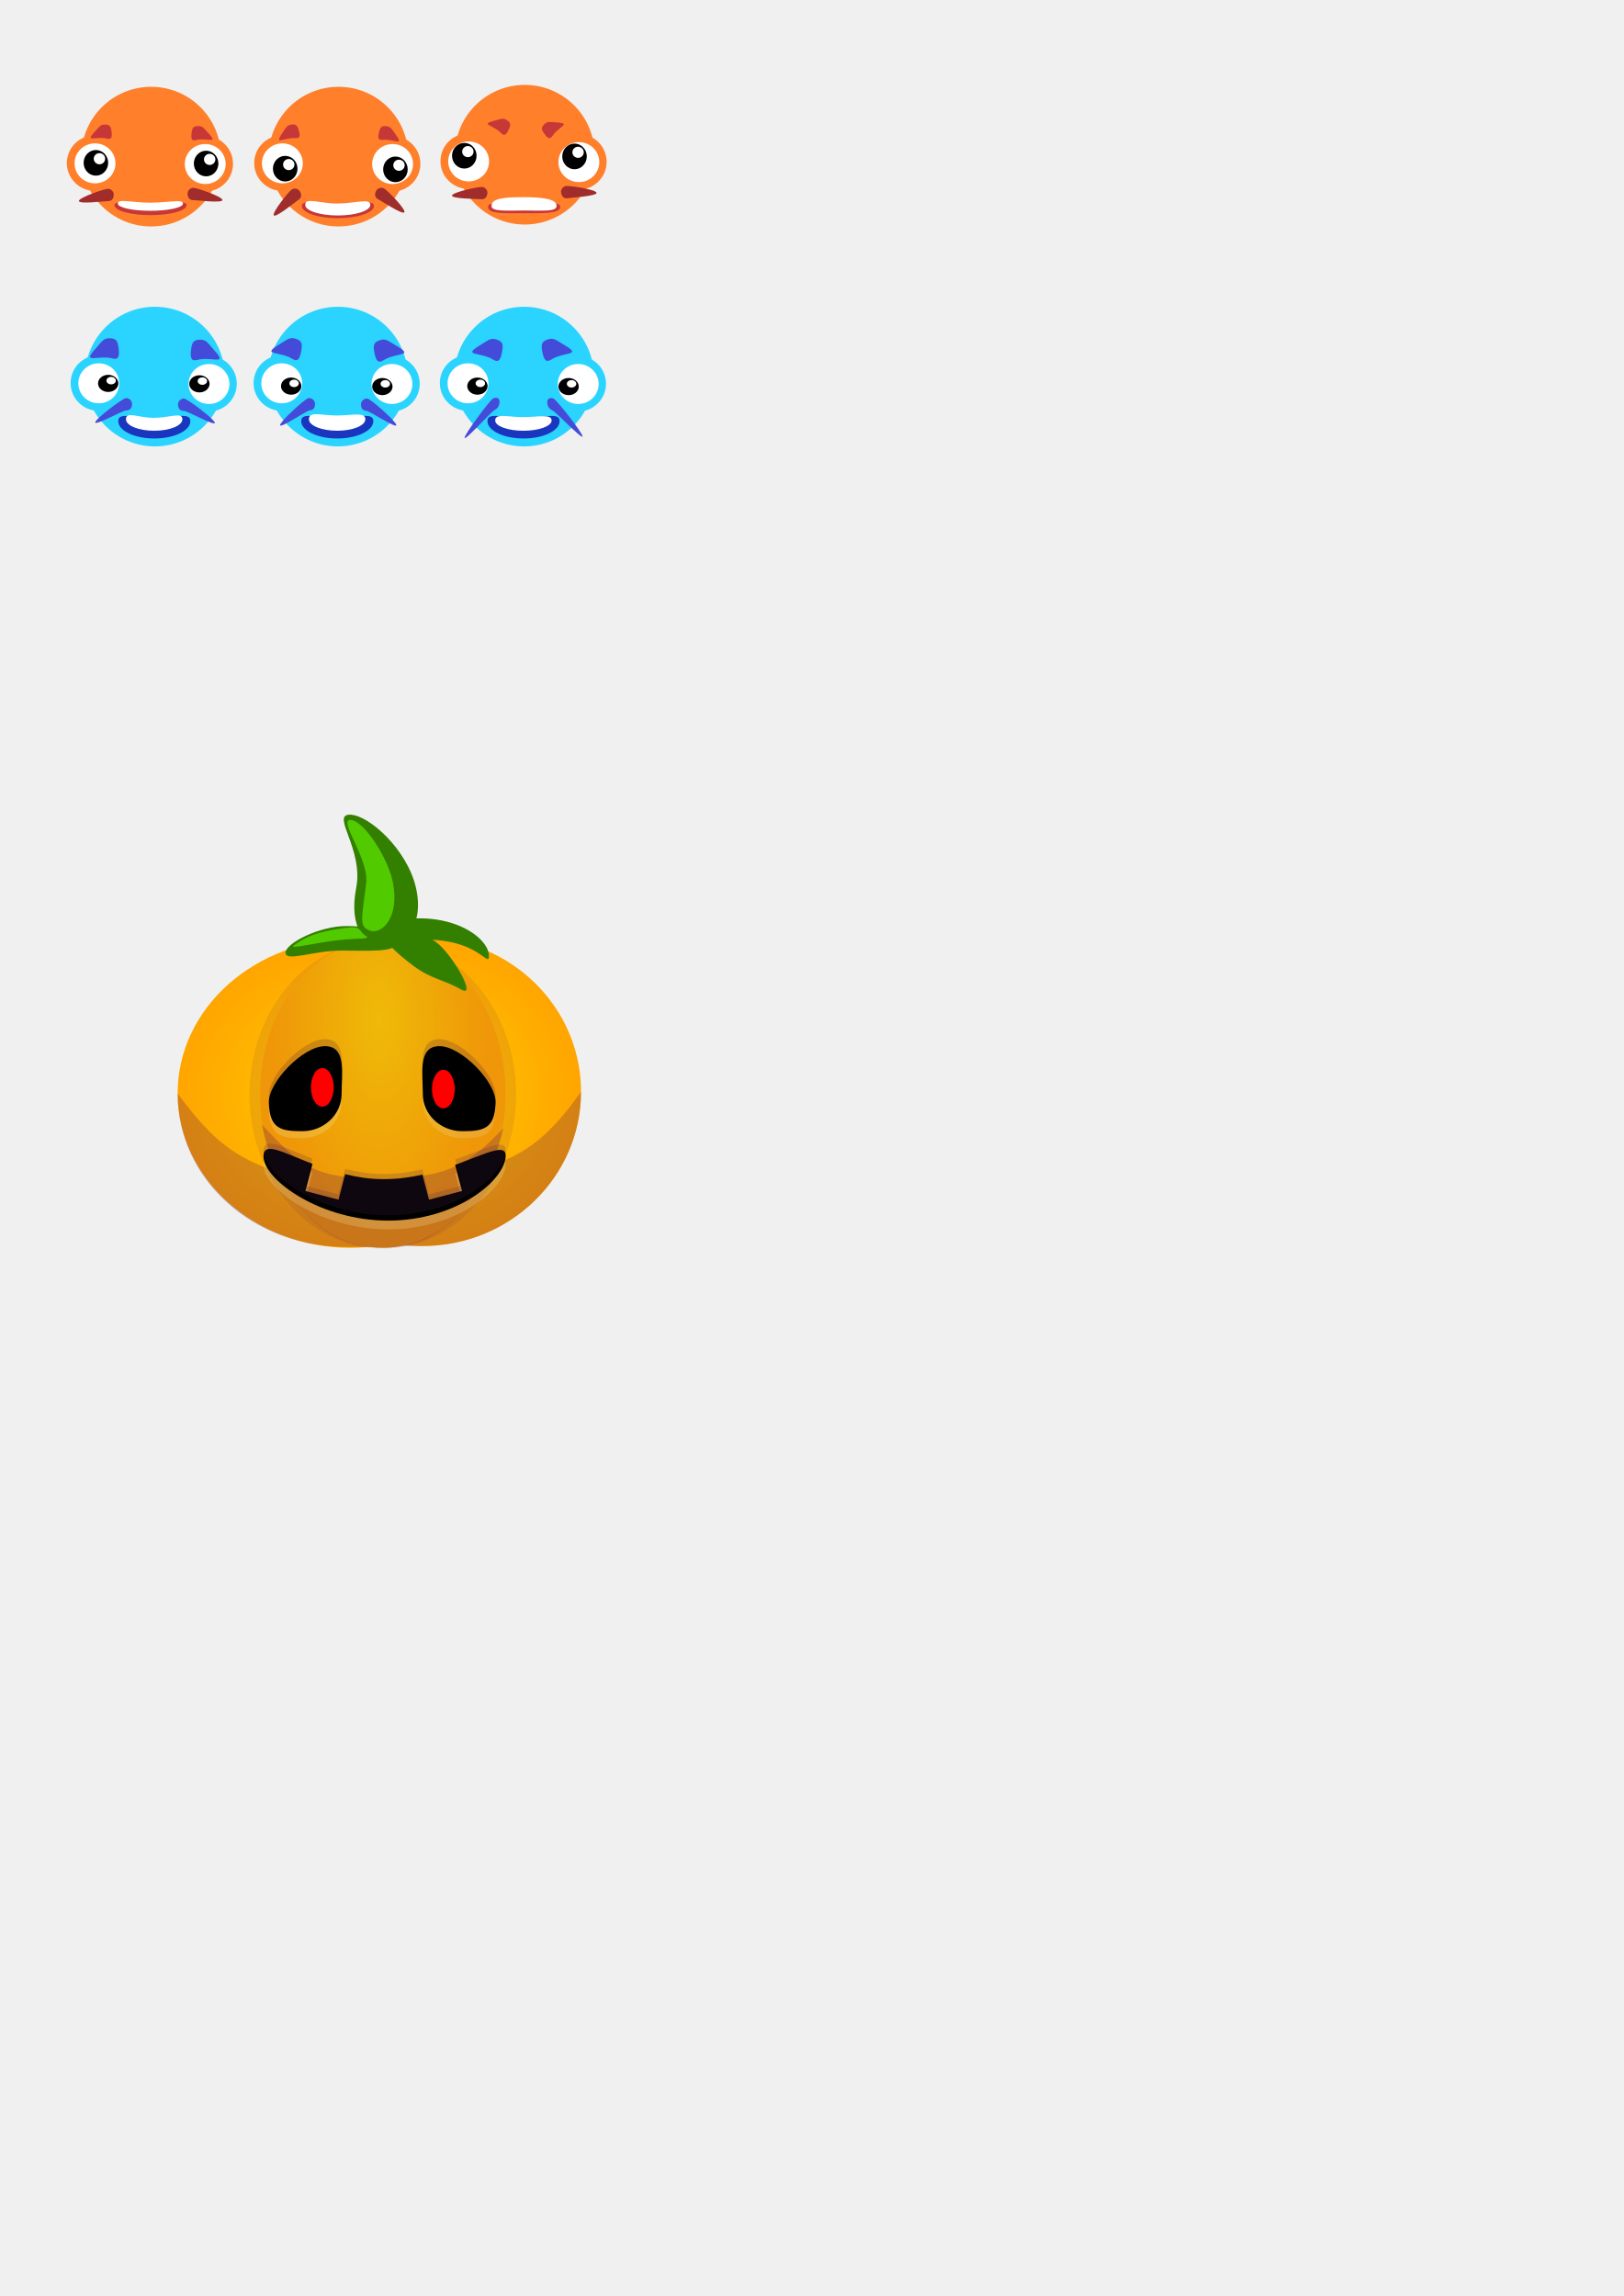
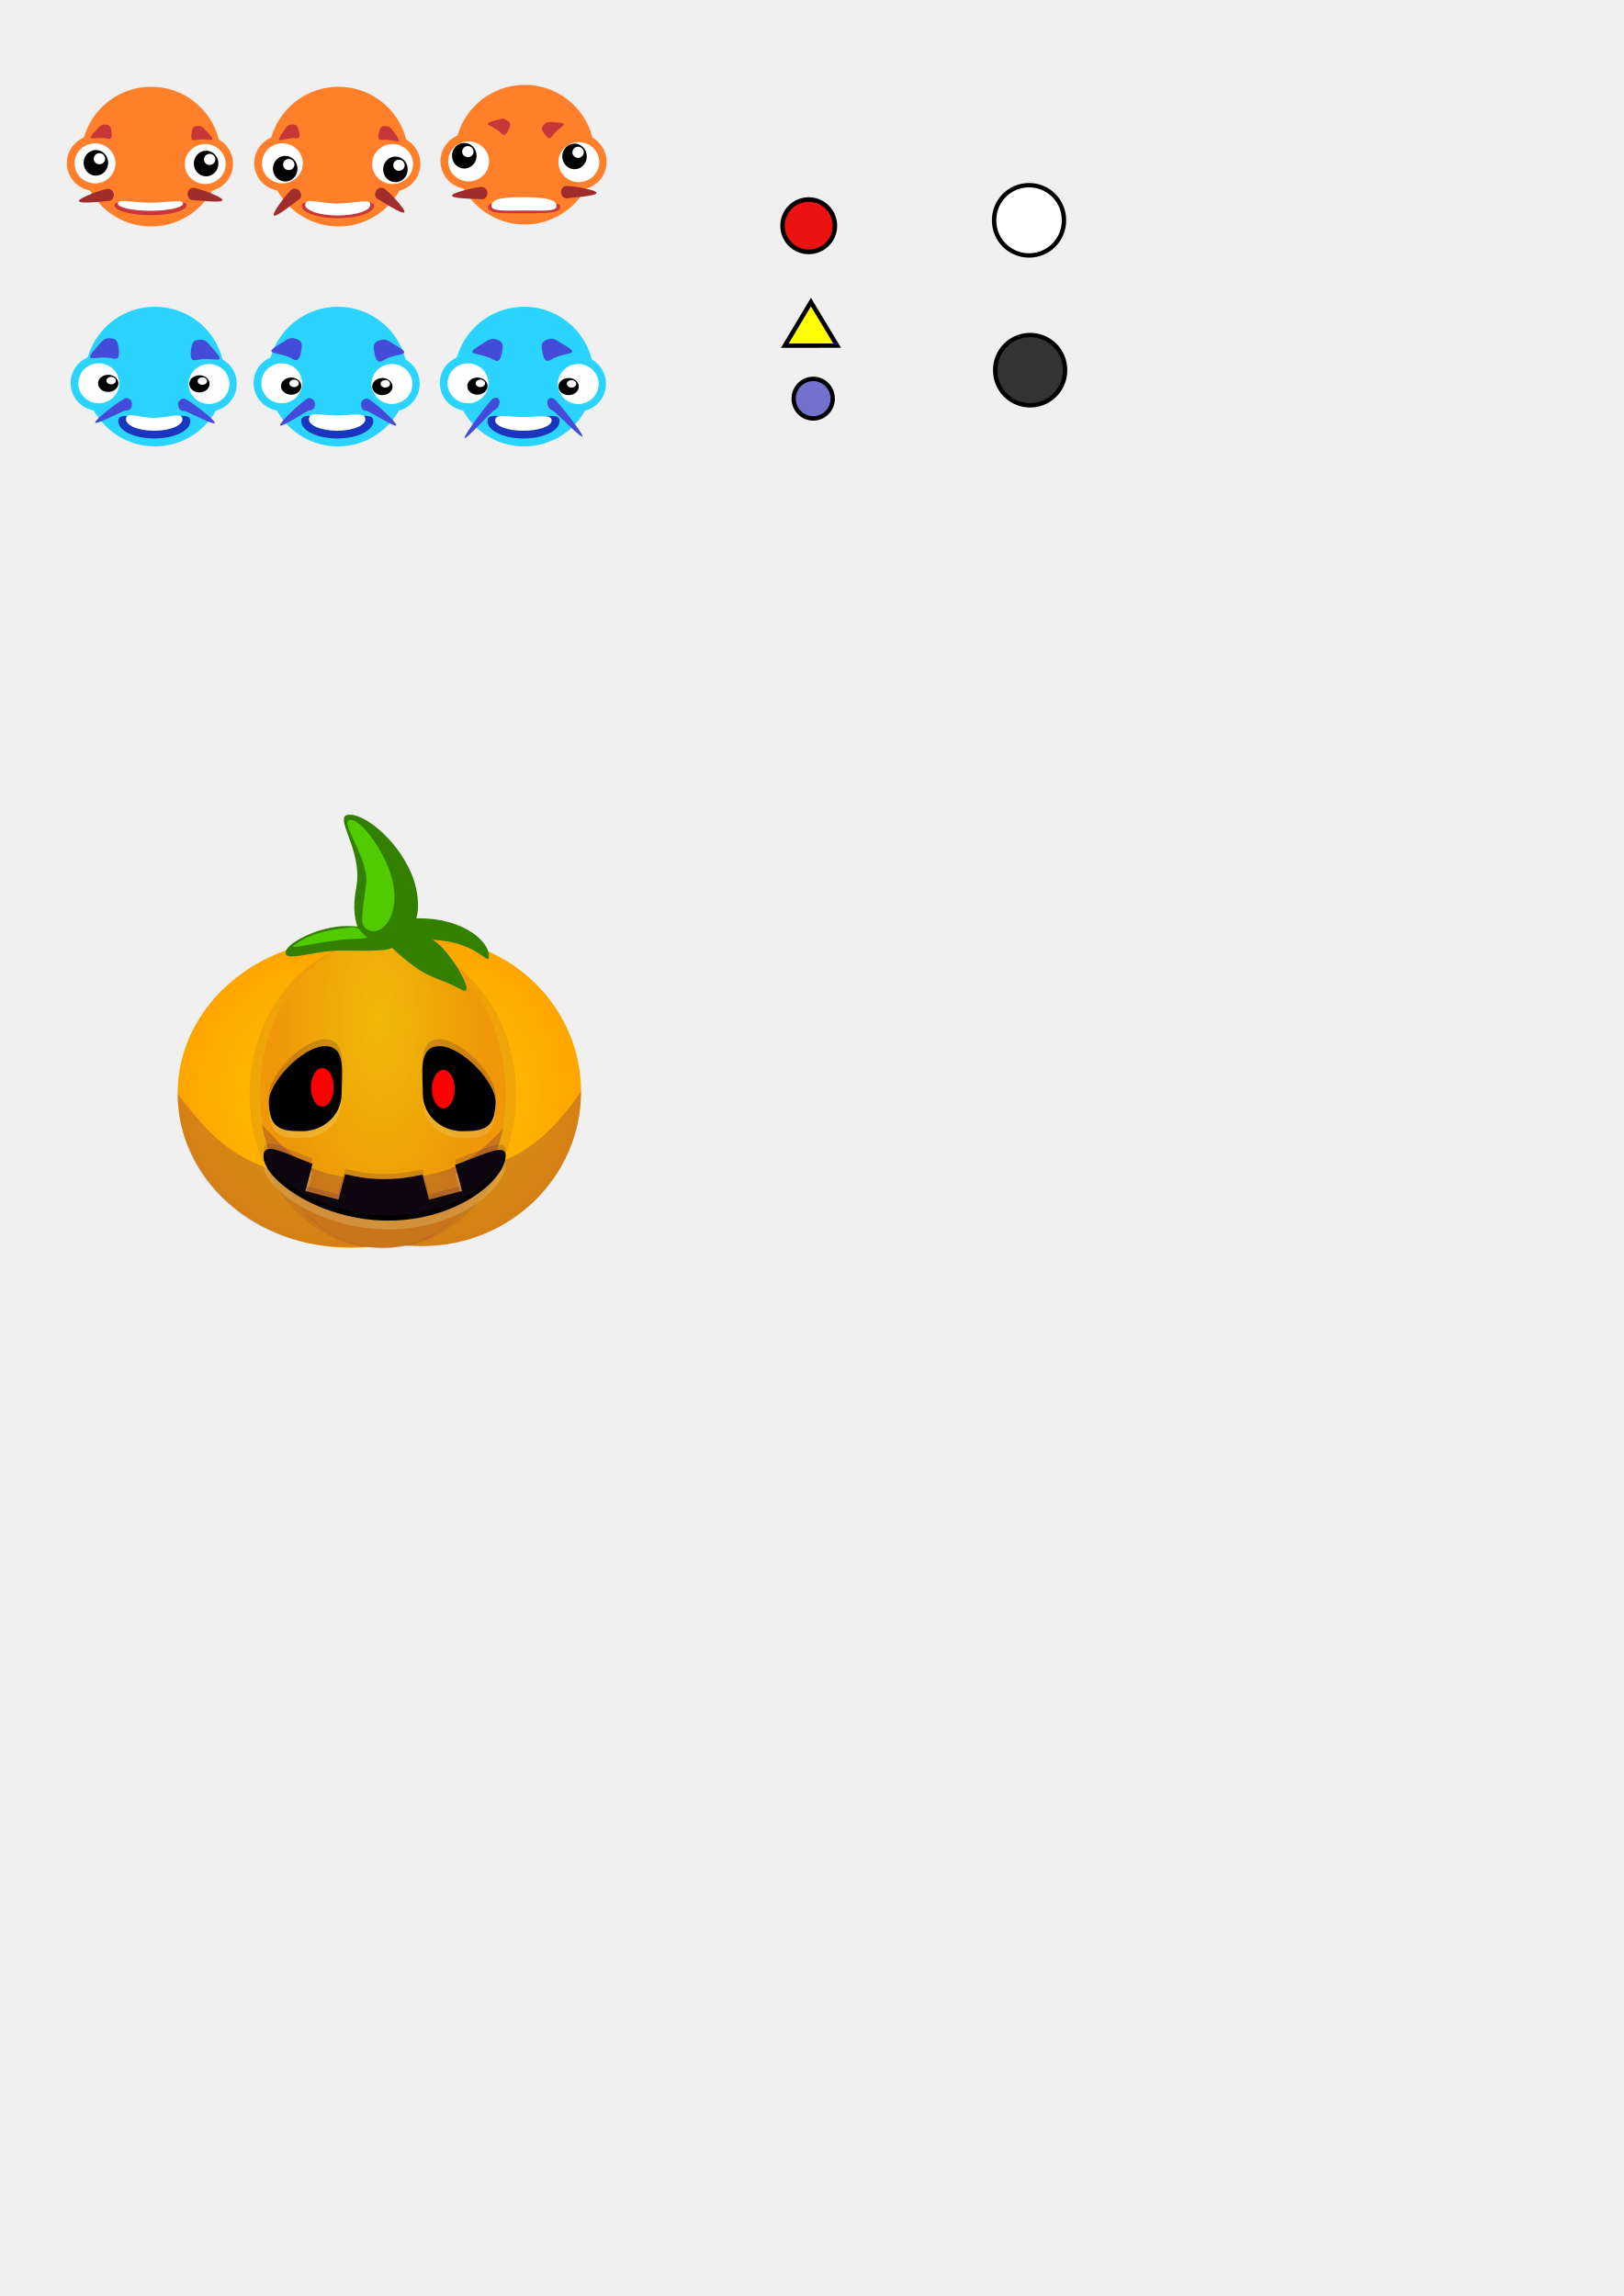
<svg xmlns="http://www.w3.org/2000/svg" xmlns:xlink="http://www.w3.org/1999/xlink" width="744.094" height="1052.362" id="svg2" version="1.1">
  <defs id="defs4">
    <linearGradient id="linearGradient5757">
      <stop style="stop-color:#ffcc00;stop-opacity:1;" offset="0" id="stop5759" />
      <stop style="stop-color:#ffa500;stop-opacity:1;" offset="1" id="stop5761" />
    </linearGradient>
    <radialGradient xlink:href="#linearGradient5757" id="radialGradient5763" cx="149.755" cy="482.636" fx="149.755" fy="482.636" r="41.669" gradientTransform="matrix(1,0,0,1.066667,0,-32.17575)" gradientUnits="userSpaceOnUse" />
    <radialGradient xlink:href="#linearGradient5757" id="radialGradient5775" gradientUnits="userSpaceOnUse" gradientTransform="matrix(-0.9999678,-0.00880724,0.00781333,-1.06751,295.7344,999.174)" cx="149.755" cy="482.636" fx="149.755" fy="482.636" r="41.669" />
    <radialGradient xlink:href="#linearGradient5757" id="radialGradient5779" gradientUnits="userSpaceOnUse" gradientTransform="matrix(-0.8640039,0.01762956,-0.04380137,-1.54543,296.956,1168.263)" cx="148.476" cy="459.068" fx="148.476" fy="459.068" r="41.669" />
  </defs>
  <g id="layer2" style="display:inline">
    <rect style="fill:none;fill-opacity:1;stroke:none" id="rect3053" width="200" height="200" x="75" y="372.362" />
  </g>
  <g id="layer1">
    <g id="g3209">
      <path transform="matrix(0.4392157,0,0,0.4392157,-30.50792,-57.24677)" d="m 300,293.791 a 72.857,72.857 0 1 1 -145.714,0 72.857,72.857 0 1 1 145.714,0 z" id="path2987" style="fill:#ff7f2a;fill-rule:evenodd;stroke:none" />
      <path transform="matrix(0.5768558,0,0,0.5733265,-28.22121,-20.10107)" d="m 146.472,165.448 a 22.223,22.223 0 1 1 -44.447,0 22.223,22.223 0 1 1 44.447,0 z" id="path3759" style="fill:#ff7f2a;stroke:none" />
      <path style="fill:#ffffff;fill-opacity:1;stroke:none" id="path3761" d="m 146.472,165.448 a 22.223,22.223 0 1 1 -44.447,0 22.223,22.223 0 1 1 44.447,0 z" transform="matrix(0.4215383,0,0,0.4123543,-8.833599,6.646145)" />
      <path transform="matrix(0.2531231,0,0,0.2644067,12.49513,30.88853)" d="m 146.472,165.448 a 22.223,22.223 0 1 1 -44.447,0 22.223,22.223 0 1 1 44.447,0 z" id="path3763" style="fill:#000000;fill-opacity:1;stroke:none" />
      <path style="fill:#ffffff;fill-opacity:1;stroke:none" id="path3765" d="m 146.472,165.448 a 22.223,22.223 0 1 1 -44.447,0 22.223,22.223 0 1 1 44.447,0 z" transform="matrix(0.1175291,0,0,0.1148782,30.97165,53.74134)" />
      <path id="path3785" d="m 51.018,59.596 c 0.949,5.569 -1.457,3.83 -3.451,3.686 -5.065,-0.365 -8.737,1.882 -3.451,-3.686 1.402,-1.477 1.961,-2.494 3.867,-2.494 1.906,0 2.693,0.487 3.035,2.494 z" style="fill:#c83737;fill-opacity:1;stroke:none" />
      <path style="fill:#ff7f2a;stroke:none" id="path3787" d="m 146.472,165.448 a 22.223,22.223 0 1 1 -44.447,0 22.223,22.223 0 1 1 44.447,0 z" transform="matrix(0.5768558,0,0,0.5733265,22.2886,-19.78737)" />
      <path transform="matrix(0.4215383,0,0,0.4123543,41.67621,6.959867)" d="m 146.472,165.448 a 22.223,22.223 0 1 1 -44.447,0 22.223,22.223 0 1 1 44.447,0 z" id="path3789" style="fill:#ffffff;fill-opacity:1;stroke:none" />
      <path style="fill:#000000;fill-opacity:1;stroke:none" id="path3791" d="m 146.472,165.448 a 22.223,22.223 0 1 1 -44.447,0 22.223,22.223 0 1 1 44.447,0 z" transform="matrix(0.2531231,0,0,0.2644067,63.00496,31.20226)" />
      <path transform="matrix(0.1175291,0,0,0.1148782,81.48143,54.05506)" d="m 146.472,165.448 a 22.223,22.223 0 1 1 -44.447,0 22.223,22.223 0 1 1 44.447,0 z" id="path3793" style="fill:#ffffff;fill-opacity:1;stroke:none" />
      <path style="fill:#c83737;fill-opacity:1;stroke:none" d="m 87.889,60.261 c -0.949,5.569 1.457,3.83 3.451,3.686 5.065,-0.365 8.737,1.882 3.451,-3.686 -1.402,-1.477 -1.961,-2.494 -3.867,-2.494 -1.906,0 -2.693,0.487 -3.035,2.494 z" id="path3796" />
      <path id="path3798" d="m 85.513,94.062 c 0,2.512 -7.399,4.548 -16.527,4.548 -9.128,0 -16.527,-2.036 -16.527,-4.548 0,-2.512 7.288,-0.776 16.416,-0.776 9.128,0 16.638,-1.735 16.638,0.776 z" style="fill:#c83737;fill-opacity:1;stroke:none" />
      <path style="fill:#ffffff;fill-opacity:1;stroke:none" d="m 83.849,93.346 c -0.089,1.802 -6.679,3.267 -14.919,3.267 -8.239,0 -14.838,-1.464 -14.919,-3.267 -0.111,-2.47 6.468,-0.447 14.708,-0.447 8.239,0 15.241,-1.801 15.13,0.447 z" id="path3803" />
      <path id="path3805" d="m 52.127,89.348 c -0.111,2.117 -1.217,2.828 -2.718,2.828 -1.501,0 -13.255,1.507 -13.255,-0.056 0,-1.562 11.754,-5.601 13.255,-5.601 1.501,0 2.799,1.268 2.718,2.828 z" style="fill:#a02c2c;fill-opacity:1;stroke:none" />
      <path style="fill:#a02c2c;fill-opacity:1;stroke:none" d="m 85.96,88.904 c 0.111,2.117 1.217,2.828 2.717,2.828 1.501,0 13.255,1.507 13.255,-0.055 0,-1.562 -11.754,-5.601 -13.255,-5.601 -1.501,0 -2.799,1.268 -2.717,2.828 z" id="path3808" />
    </g>
    <g id="g3256">
      <path transform="matrix(0.4392157,0,0,0.4392157,-28.77989,43.56711)" style="fill:#2ad4ff;fill-opacity:1;fill-rule:evenodd;stroke:none" id="path3810" d="m 300,293.791 c 0,40.238 -32.619,72.857 -72.857,72.857 -40.238,0 -72.857,-32.619 -72.857,-72.857 0,-40.238 32.619,-72.857 72.857,-72.857 40.238,0 72.857,32.619 72.857,72.857 z" />
      <path style="fill:#2ad4ff;fill-opacity:1;stroke:none" id="path3812" d="m 146.472,165.448 c 0,12.274 -9.95,22.223 -22.223,22.223 -12.274,0 -22.223,-9.95 -22.223,-22.223 0,-12.274 9.95,-22.223 22.223,-22.223 12.274,0 22.223,9.95 22.223,22.223 z" transform="matrix(0.5768558,0,0,0.5733265,-26.49318,80.7128)" />
      <path transform="matrix(0.4215383,0,0,0.4123543,-7.105567,107.46)" d="m 146.472,165.448 c 0,12.274 -9.95,22.223 -22.223,22.223 -12.274,0 -22.223,-9.95 -22.223,-22.223 0,-12.274 9.95,-22.223 22.223,-22.223 12.274,0 22.223,9.95 22.223,22.223 z" id="path3814" style="fill:#ffffff;fill-opacity:1;stroke:none" />
      <path style="fill:#000000;fill-opacity:1;stroke:none" id="path3816" d="m 146.472,165.448 c 0,12.274 -9.95,22.223 -22.223,22.223 -12.274,0 -22.223,-9.95 -22.223,-22.223 0,-12.274 9.95,-22.223 22.223,-22.223 12.274,0 22.223,9.95 22.223,22.223 z" transform="matrix(0.2094817,0,0,0.1769031,23.55611,146.4535)" />
      <path transform="matrix(0.09726571,0,0,0.07686005,38.84707,161.7433)" d="m 146.472,165.448 c 0,12.274 -9.95,22.223 -22.223,22.223 -12.274,0 -22.223,-9.95 -22.223,-22.223 0,-12.274 9.95,-22.223 22.223,-22.223 12.274,0 22.223,9.95 22.223,22.223 z" id="path3818" style="fill:#ffffff;fill-opacity:1;stroke:none" />
      <path style="fill:#444bd9;fill-opacity:1;stroke:none" d="m 54.221,158.624 c 1.296,8.021 -1.99,5.517 -4.714,5.31 -6.918,-0.525 -11.934,2.711 -4.714,-5.31 1.915,-2.127 2.679,-3.592 5.282,-3.592 2.603,0 3.679,0.701 4.146,3.592 z" id="path3820" />
      <path transform="matrix(0.5768558,0,0,0.5733265,24.01664,81.02652)" d="m 146.472,165.448 c 0,12.274 -9.95,22.223 -22.223,22.223 -12.274,0 -22.223,-9.95 -22.223,-22.223 0,-12.274 9.95,-22.223 22.223,-22.223 12.274,0 22.223,9.95 22.223,22.223 z" id="path3822" style="fill:#2ad4ff;fill-opacity:1;stroke:none" />
      <path style="fill:#ffffff;fill-opacity:1;stroke:none" id="path3824" d="m 146.472,165.448 c 0,12.274 -9.95,22.223 -22.223,22.223 -12.274,0 -22.223,-9.95 -22.223,-22.223 0,-12.274 9.95,-22.223 22.223,-22.223 12.274,0 22.223,9.95 22.223,22.223 z" transform="matrix(0.4215383,0,0,0.4123543,43.40425,107.7738)" />
      <path transform="matrix(0.2094817,0,0,0.1769031,65.35744,146.6634)" d="m 146.472,165.448 c 0,12.274 -9.95,22.223 -22.223,22.223 -12.274,0 -22.223,-9.95 -22.223,-22.223 0,-12.274 9.95,-22.223 22.223,-22.223 12.274,0 22.223,9.95 22.223,22.223 z" id="path3826" style="fill:#000000;fill-opacity:1;stroke:none" />
      <path style="fill:#ffffff;fill-opacity:1;stroke:none" id="path3828" d="m 146.472,165.448 c 0,12.274 -9.95,22.223 -22.223,22.223 -12.274,0 -22.223,-9.95 -22.223,-22.223 0,-12.274 9.95,-22.223 22.223,-22.223 12.274,0 22.223,9.95 22.223,22.223 z" transform="matrix(0.09726571,0,0,0.07686005,80.64839,161.9532)" />
      <path style="fill:#1a36bf;fill-opacity:1;stroke:none" d="m 87.241,193.014 c 0,4.398 -7.399,7.963 -16.527,7.963 -9.128,0 -16.527,-3.565 -16.527,-7.963 0,-4.398 7.288,-1.36 16.416,-1.36 9.128,0 16.638,-3.038 16.638,1.36 z" id="path3832" />
      <path id="path3834" d="m 83.581,192.225 c -0.077,2.87 -5.785,5.202 -12.922,5.202 -7.137,0 -12.852,-2.332 -12.922,-5.202 -0.096,-3.933 5.603,-0.712 12.739,-0.712 7.137,0 13.201,-2.868 13.105,0.712 z" style="fill:#ffffff;fill-opacity:1;stroke:none" />
      <path style="fill:#444bd9;fill-opacity:1;stroke:none" d="m 60.51,185.281 c -0.111,2.117 -1.217,2.828 -2.718,2.828 -1.501,0 -14.142,7.053 -14.142,5.49 0,-1.562 12.641,-11.147 14.142,-11.147 1.501,0 2.799,1.268 2.718,2.828 z" id="path3836" />
      <path id="path3840" d="m 81.588,185.503 c 0.111,2.117 1.217,2.828 2.718,2.828 1.501,0 14.142,7.053 14.142,5.49 0,-1.562 -12.641,-11.147 -14.142,-11.147 -1.501,0 -2.799,1.268 -2.718,2.828 z" style="fill:#444bd9;fill-opacity:1;stroke:none" />
      <path id="path3842" d="m 87.699,159.29 c -1.296,8.021 1.99,5.517 4.714,5.31 6.918,-0.525 11.934,2.711 4.714,-5.31 -1.915,-2.127 -2.679,-3.592 -5.282,-3.592 -2.603,0 -3.679,0.701 -4.146,3.592 z" style="fill:#444bd9;fill-opacity:1;stroke:none" />
    </g>
    <g id="g3081" transform="matrix(1.591398,0,0,1.591398,-99.44805,-266.8653)">
      <path transform="matrix(1.193939,0,0,1,-15.40636,0)" d="m 191.424,482.636 c 0,24.547 -18.656,44.447 -41.669,44.447 -23.013,0 -41.669,-19.899 -41.669,-44.447 0,-24.547 18.656,-44.447 41.669,-44.447 23.013,0 41.669,19.899 41.669,44.447 z" id="path5247" style="fill:url(#radialGradient5763);fill-opacity:1;stroke:none" />
      <path transform="matrix(1.09697,0,0,1,19.82348,-0.5050763)" style="fill:url(#radialGradient5775);fill-opacity:1;stroke:none" id="path5773" d="m 191.424,482.636 c 0,24.547 -18.656,44.447 -41.669,44.447 -23.013,0 -41.669,-19.899 -41.669,-44.447 0,-24.547 18.656,-44.447 41.669,-44.447 23.013,0 41.669,19.899 41.669,44.447 z" />
      <path transform="matrix(1.193939,0,0,1,-15.40636,0)" id="path3073" d="m 181.06,502.334 c -10.394,22.881 -9.137,24.496 -32.151,24.496 -23.013,0 -40.823,-19.647 -40.823,-44.194 11.21,18.132 17.915,22.227 40.611,26.769 7.572,1.515 12.086,0.1 32.362,-7.071 z" style="opacity:0.25;fill:#57104f;fill-opacity:1;stroke:none" />
      <path transform="matrix(1.09697,0,0,1,19.82348,-0.5050763)" id="path3075" d="m 191.424,482.636 c 0,24.547 -18.656,44.447 -41.669,44.447 -23.013,0 -26.935,-1.717 -34.993,-21.971 9.439,3.232 22.679,4.227 34.302,2.525 21.086,-3.086 29.698,-5.354 42.359,-25.001 z" style="opacity:0.25;fill:#57104f;fill-opacity:1;stroke:none" />
      <path d="m 191.424,482.636 c 0,24.547 -18.656,44.447 -41.669,44.447 -23.013,0 -41.669,-19.899 -41.669,-44.447 0,-24.547 18.656,-44.447 41.669,-44.447 23.013,0 41.669,19.899 41.669,44.447 z" id="path5777" style="fill:url(#radialGradient5779);fill-opacity:1;stroke:none" transform="matrix(0.8484848,0,0,1,45.67114,0)" />
      <path transform="matrix(0.8484848,0,0,1,45.67114,0)" id="path3077" d="m 190.68,492.611 c -4.762,16.971 -17.912,34.471 -40.925,34.471 -23.013,0 -36.907,-17.753 -41.074,-35.482 13.691,12.323 17.763,15.531 40.776,15.531 23.013,0 30.21,-4.723 41.222,-14.521 z" style="opacity:0.25;fill:#57104f;fill-opacity:1;stroke:none" />
      <path id="path3972" d="m 184.249,484.762 c 0,5.928 5.088,10.733 11.364,10.733 6.276,0 9.344,-0.765 9.596,-8.207 0.201,-5.924 -9.886,-16.289 -16.162,-16.289 -6.276,0 -4.798,7.836 -4.798,13.763 z" style="opacity:0.2;fill:#f6fbbf;fill-opacity:1" />
      <path transform="matrix(0.9212121,0,0,1,34.77986,0.2525377)" style="opacity:0.1;fill:#57104f;fill-opacity:1;stroke:none" id="path3851" d="m 191.424,482.636 c 0,24.547 -18.656,44.447 -41.669,44.447 -23.013,0 -41.669,-19.899 -41.669,-44.447 0,-24.547 18.656,-44.447 41.669,-44.447 23.013,0 41.669,19.899 41.669,44.447 z" />
      <path style="opacity:0.2;fill:#f6fbbf;fill-opacity:1" d="m 160.867,484.762 c 0,5.928 -5.088,10.733 -11.364,10.733 -6.276,0 -9.344,-0.765 -9.596,-8.207 -0.201,-5.924 9.886,-16.289 16.162,-16.289 6.276,0 4.798,7.836 4.798,13.763 z" id="path3970" />
      <path style="opacity:0.2;fill:#3f123a;fill-opacity:1" d="m 160.867,480.762 c 0,5.928 -5.088,10.733 -11.364,10.733 -6.276,0 -9.344,-0.765 -9.596,-8.207 -0.201,-5.924 9.886,-16.289 16.162,-16.289 6.276,0 4.798,7.836 4.798,13.763 z" id="path3974" />
      <path id="path3853" d="m 160.867,482.762 c 0,5.928 -5.088,10.733 -11.364,10.733 -6.276,0 -9.344,-0.765 -9.596,-8.207 -0.201,-5.924 9.886,-16.289 16.162,-16.289 6.276,0 4.798,7.836 4.798,13.763 z" style="fill:#000000;fill-opacity:1" />
      <path id="path3976" d="m 184.249,480.762 c 0,5.928 5.088,10.733 11.364,10.733 6.276,0 9.344,-0.765 9.596,-8.207 0.201,-5.924 -9.886,-16.289 -16.162,-16.289 -6.276,0 -4.798,7.836 -4.798,13.763 z" style="opacity:0.2;fill:#3f123a;fill-opacity:1" />
      <path style="fill:#000000;fill-opacity:1" d="m 184.249,482.762 c 0,5.928 5.088,10.733 11.364,10.733 6.276,0 9.344,-0.765 9.596,-8.207 0.201,-5.924 -9.886,-16.289 -16.162,-16.289 -6.276,0 -4.798,7.836 -4.798,13.763 z" id="path3858" />
      <path style="opacity:0.2;fill:#f6fbbf;fill-opacity:1" d="m 140.346,501.114 c -1.322,-0.03 -2.038,0.632 -1.969,2.312 0.279,6.78 16.488,18.344 35.875,18.344 19.387,0 33.235,-11.199 33.844,-18.344 0.363,-4.256 -5.523,-0.957 -14.531,2.281 l 1.969,7.531 -9.5,2.5 -1.906,-7.219 c -3.513,0.801 -7.257,1.344 -11.125,1.344 -3.895,0 -7.639,-0.62 -11.125,-1.469 l -1.906,7.344 -9.531,-2.5 2.031,-7.812 c -5.536,-2.13 -9.806,-4.26 -12.125,-4.312 z" id="path3874" />
      <path id="path3860" d="m 140.346,498.589 c -1.322,-0.03 -2.038,0.632 -1.969,2.312 0.279,6.78 16.488,18.344 35.875,18.344 19.387,0 33.235,-11.199 33.844,-18.344 0.363,-4.256 -5.523,-0.957 -14.531,2.281 l 1.969,7.531 -9.5,2.5 -1.906,-7.219 c -3.513,0.801 -7.257,1.344 -11.125,1.344 -3.895,0 -7.639,-0.62 -11.125,-1.469 l -1.906,7.344 -9.531,-2.5 2.031,-7.812 c -5.536,-2.13 -9.806,-4.26 -12.125,-4.312 z" style="fill:#000000;fill-opacity:1" />
      <path style="opacity:0.2;fill:#4d254a;fill-opacity:1" d="m 140.346,497.073 c -1.322,-0.03 -2.038,0.632 -1.969,2.312 0.279,6.78 16.488,18.344 35.875,18.344 19.387,0 33.235,-11.199 33.844,-18.344 0.363,-4.256 -5.523,-0.957 -14.531,2.281 l 1.969,7.531 -9.5,2.5 -1.906,-7.219 c -3.513,0.801 -7.257,1.344 -11.125,1.344 -3.895,0 -7.639,-0.62 -11.125,-1.469 l -1.906,7.344 -9.531,-2.5 2.031,-7.812 c -5.536,-2.13 -9.806,-4.26 -12.125,-4.312 z" id="path3876" />
      <path transform="translate(50.00255,-34.59772)" d="m 108.591,515.466 c 0,3.068 -1.47,5.556 -3.283,5.556 -1.813,0 -3.283,-2.487 -3.283,-5.556 0,-3.068 1.47,-5.556 3.283,-5.556 1.813,0 3.283,2.487 3.283,5.556 z" id="path3978" style="fill:#ff0000;fill-opacity:1" />
      <path style="fill:#ff0000;fill-opacity:1" id="path3980" d="m 108.591,515.466 c 0,3.068 -1.47,5.556 -3.283,5.556 -1.813,0 -3.283,-2.487 -3.283,-5.556 0,-3.068 1.47,-5.556 3.283,-5.556 1.813,0 3.283,2.487 3.283,5.556 z" transform="translate(84.85281,-34.09265)" />
      <path id="path3982" d="m 176.524,439.326 c 0,2.72 -7.903,2.147 -15.784,2.147 -7.88,0 -16.036,3.351 -16.036,0.631 0,-2.72 9.671,-7.702 17.551,-7.702 7.88,0 14.268,2.205 14.268,4.925 z" style="fill:#338000;fill-opacity:1" />
      <path id="path3984" d="m 203.293,442.988 c 0,3.208 -2.265,-2.778 -12.879,-4.293 -8.008,-1.143 -17.173,0.177 -17.173,-3.03 0,-3.208 10.097,-4.545 17.93,-2.525 7.837,2.02 12.122,6.641 12.122,9.849 z" style="fill:#338000;fill-opacity:1" />
      <path transform="matrix(0.599591,-0.8003066,0.8003066,0.599591,-343.1122,375.8583)" id="path3986" d="m 267.943,462.94 c 0,6.137 -5.957,19.416 -6.618,13.99 -0.696,-5.71 -2.776,-8.762 -2.776,-14.898 0,-6.137 0.507,-13.183 3.436,-13.183 2.929,0 5.958,7.955 5.958,14.092 z" style="fill:#338000;fill-opacity:1" />
      <path id="path3990" d="m 182.261,423.32 c 2.577,11.193 -3.564,16.89 -9.021,16.89 -5.457,0 -10.453,-4.972 -8.162,-16.89 2.124,-11.049 -7.318,-20.991 -1.861,-20.991 5.457,0 16.514,10.003 19.044,20.991 z" style="fill:#338000;fill-opacity:1" />
      <path style="fill:#51cb00;fill-opacity:1" d="m 175.643,421.893 c 2.013,10.245 -3.432,15.195 -6.794,13.771 -2.831,-1.2 -2.326,-2.538 -0.916,-13.518 0.916,-7.135 -8.18,-18.302 -4.529,-18.302 3.651,0 10.798,10.718 12.238,18.049 z" id="path3996" />
      <path style="fill:#51cb00;fill-opacity:1" d="m 168.064,437.432 c 1.079,0.695 -2.916,0.568 -6.061,0.821 -7.855,0.631 -17.013,3.185 -14.773,1.641 3.03,-2.088 5.518,-3.685 14.142,-4.861 5.737,-0.782 3.904,0.603 6.692,2.399 z" id="path3998" />
    </g>
    <g id="g3169">
      <path style="fill:#ff7f2a;fill-rule:evenodd;stroke:none" id="path3045" d="m 300,293.791 a 72.857,72.857 0 1 1 -145.714,0 72.857,72.857 0 1 1 145.714,0 z" transform="matrix(0.4392157,0,0,0.4392157,55.35504,-57.24677)" />
      <path style="fill:#ff7f2a;stroke:none" id="path3047" d="m 146.472,165.448 a 22.223,22.223 0 1 1 -44.447,0 22.223,22.223 0 1 1 44.447,0 z" transform="matrix(0.5768558,0,0,0.5733265,57.64176,-20.10107)" />
      <path transform="matrix(0.4215383,0,0,0.4123543,77.02937,6.646145)" d="m 146.472,165.448 a 22.223,22.223 0 1 1 -44.447,0 22.223,22.223 0 1 1 44.447,0 z" id="path3049" style="fill:#ffffff;fill-opacity:1;stroke:none" />
      <path style="fill:#c83737;fill-opacity:1;stroke:none" d="m 136.723,59.123 c 1.798,5.355 -0.848,4.009 -2.84,4.175 -5.06,0.422 -8.341,3.209 -3.979,-3.109 1.157,-1.675 1.552,-2.767 3.435,-3.061 1.883,-0.294 2.736,0.065 3.384,1.995 z" id="path3055" />
      <path transform="matrix(0.5768558,0,0,0.5733265,108.1516,-19.78737)" d="m 146.472,165.448 a 22.223,22.223 0 1 1 -44.447,0 22.223,22.223 0 1 1 44.447,0 z" id="path3057" style="fill:#ff7f2a;stroke:none" />
      <path style="fill:#ffffff;fill-opacity:1;stroke:none" id="path3059" d="m 146.472,165.448 a 22.223,22.223 0 1 1 -44.447,0 22.223,22.223 0 1 1 44.447,0 z" transform="matrix(0.4215383,0,0,0.4123543,127.5392,6.959867)" />
      <g transform="translate(-5.168058,2.678571)" id="g3114">
        <g id="g3106">
          <path style="fill:#000000;fill-opacity:1;stroke:none" id="path3051" d="m 146.472,165.448 c 0,12.274 -9.95,22.223 -22.223,22.223 -12.274,0 -22.223,-9.95 -22.223,-22.223 0,-12.274 9.95,-22.223 22.223,-22.223 12.274,0 22.223,9.95 22.223,22.223 z" transform="matrix(0.2531231,0,0,0.2644067,104.419,30.88853)" />
          <path transform="matrix(0.1175291,0,0,0.1148782,122.8955,53.74134)" d="m 146.472,165.448 c 0,12.274 -9.95,22.223 -22.223,22.223 -12.274,0 -22.223,-9.95 -22.223,-22.223 0,-12.274 9.95,-22.223 22.223,-22.223 12.274,0 22.223,9.95 22.223,22.223 z" id="path3053" style="fill:#ffffff;fill-opacity:1;stroke:none" />
        </g>
        <g id="g3110">
          <path transform="matrix(0.2531231,0,0,0.2644067,154.9289,31.20226)" d="m 146.472,165.448 c 0,12.274 -9.95,22.223 -22.223,22.223 -12.274,0 -22.223,-9.95 -22.223,-22.223 0,-12.274 9.95,-22.223 22.223,-22.223 12.274,0 22.223,9.95 22.223,22.223 z" id="path3061" style="fill:#000000;fill-opacity:1;stroke:none" />
          <path style="fill:#ffffff;fill-opacity:1;stroke:none" id="path3063" d="m 146.472,165.448 c 0,12.274 -9.95,22.223 -22.223,22.223 -12.274,0 -22.223,-9.95 -22.223,-22.223 0,-12.274 9.95,-22.223 22.223,-22.223 12.274,0 22.223,9.95 22.223,22.223 z" transform="matrix(0.1175291,0,0,0.1148782,173.4053,54.05506)" />
        </g>
      </g>
      <path id="path3065" d="m 173.868,59.944 c -1.629,5.409 0.972,3.981 2.969,4.084 5.071,0.264 8.437,2.947 3.88,-3.232 -1.209,-1.638 -1.638,-2.717 -3.529,-2.952 -1.891,-0.235 -2.733,0.151 -3.32,2.1 z" style="fill:#c83737;fill-opacity:1;stroke:none" />
      <path style="fill:#c83737;fill-opacity:1;stroke:none" d="m 171.376,94.382 c 0,3.102 -7.399,5.617 -16.527,5.617 -9.128,0 -16.527,-2.515 -16.527,-5.617 0,-3.102 7.288,-0.959 16.416,-0.959 9.128,0 16.638,-2.143 16.638,0.959 z" id="path3067" />
      <path id="path3069" d="m 169.712,93.932 c -0.089,2.663 -6.679,4.828 -14.919,4.828 -8.239,0 -14.838,-2.164 -14.919,-4.828 -0.111,-3.65 6.468,-0.66 14.708,-0.66 8.239,0 15.241,-2.661 15.13,0.66 z" style="fill:#ffffff;fill-opacity:1;stroke:none" />
      <path style="fill:#a02c2c;fill-opacity:1;stroke:none" d="m 137.478,87.796 c 1.039,1.848 0.486,3.04 -0.782,3.844 -1.268,0.803 -10.392,8.365 -11.227,7.045 -0.836,-1.32 6.933,-11.021 8.201,-11.824 1.268,-0.803 3.044,-0.426 3.809,0.935 z" id="path3071" />
      <path id="path3074" d="m 172.269,87.664 c -0.844,1.944 -0.172,3.074 1.171,3.743 1.343,0.669 11.193,7.258 11.889,5.86 0.696,-1.398 -8.024,-10.254 -9.367,-10.924 -1.343,-0.669 -3.071,-0.113 -3.694,1.32 z" style="fill:#a02c2c;fill-opacity:1;stroke:none" />
    </g>
    <g id="g3189">
      <path transform="matrix(0.4392157,0,0,0.4392157,140.7129,-58.13065)" d="m 300,293.791 a 72.857,72.857 0 1 1 -145.714,0 72.857,72.857 0 1 1 145.714,0 z" id="path3133" style="fill:#ff7f2a;fill-rule:evenodd;stroke:none" />
      <path transform="matrix(0.5768558,0,0,0.5733265,142.9997,-20.98495)" d="m 146.472,165.448 a 22.223,22.223 0 1 1 -44.447,0 22.223,22.223 0 1 1 44.447,0 z" id="path3135" style="fill:#ff7f2a;stroke:none" />
      <path style="fill:#ffffff;fill-opacity:1;stroke:none" id="path3137" d="m 146.472,165.448 a 22.223,22.223 0 1 1 -44.447,0 22.223,22.223 0 1 1 44.447,0 z" transform="matrix(0.4215383,0,0,0.4123543,162.3873,5.762261)" />
      <path id="path3139" d="m 233.409,58.739 c -2.185,5.209 -3.283,2.452 -4.89,1.261 -4.079,-3.024 -8.384,-3.096 -0.936,-4.962 1.975,-0.495 2.993,-1.053 4.601,-0.031 1.609,1.022 2.012,1.855 1.224,3.733 z" style="fill:#c83737;fill-opacity:1;stroke:none" />
      <path style="fill:#ff7f2a;stroke:none" id="path3141" d="m 146.472,165.448 a 22.223,22.223 0 1 1 -44.447,0 22.223,22.223 0 1 1 44.447,0 z" transform="matrix(0.5768558,0,0,0.5733265,193.5095,-20.67125)" />
      <path transform="matrix(0.4215383,0,0,0.4123543,212.8971,6.075983)" d="m 146.472,165.448 a 22.223,22.223 0 1 1 -44.447,0 22.223,22.223 0 1 1 44.447,0 z" id="path3143" style="fill:#ffffff;fill-opacity:1;stroke:none" />
      <g id="g3145" transform="translate(76.90684,-3.256075)">
        <g id="g3147">
          <path transform="matrix(0.2531231,0,0,0.2644067,104.419,30.88853)" d="m 146.472,165.448 c 0,12.274 -9.95,22.223 -22.223,22.223 -12.274,0 -22.223,-9.95 -22.223,-22.223 0,-12.274 9.95,-22.223 22.223,-22.223 12.274,0 22.223,9.95 22.223,22.223 z" id="path3149" style="fill:#000000;fill-opacity:1;stroke:none" />
          <path style="fill:#ffffff;fill-opacity:1;stroke:none" id="path3151" d="m 146.472,165.448 c 0,12.274 -9.95,22.223 -22.223,22.223 -12.274,0 -22.223,-9.95 -22.223,-22.223 0,-12.274 9.95,-22.223 22.223,-22.223 12.274,0 22.223,9.95 22.223,22.223 z" transform="matrix(0.1175291,0,0,0.1148782,122.8955,53.74134)" />
        </g>
        <g id="g3153">
          <path style="fill:#000000;fill-opacity:1;stroke:none" id="path3155" d="m 146.472,165.448 c 0,12.274 -9.95,22.223 -22.223,22.223 -12.274,0 -22.223,-9.95 -22.223,-22.223 0,-12.274 9.95,-22.223 22.223,-22.223 12.274,0 22.223,9.95 22.223,22.223 z" transform="matrix(0.2531231,0,0,0.2644067,154.9289,31.20226)" />
          <path transform="matrix(0.1175291,0,0,0.1148782,173.4053,54.05506)" d="m 146.472,165.448 c 0,12.274 -9.95,22.223 -22.223,22.223 -12.274,0 -22.223,-9.95 -22.223,-22.223 0,-12.274 9.95,-22.223 22.223,-22.223 12.274,0 22.223,9.95 22.223,22.223 z" id="path3157" style="fill:#ffffff;fill-opacity:1;stroke:none" />
        </g>
      </g>
      <path style="fill:#c83737;fill-opacity:1;stroke:none" d="m 249.057,60.748 c 3.121,4.709 3.684,1.794 5.039,0.324 3.442,-3.733 7.657,-4.61 -0.008,-5.05 -2.033,-0.117 -3.137,-0.475 -4.526,0.83 -1.389,1.305 -1.63,2.199 -0.505,3.896 z" id="path3159" />
      <path id="path3161" d="m 256.734,94.887 c 0,3.102 -8.157,2.839 -17.285,2.839 -9.128,0 -15.769,0.263 -15.769,-2.839 0,-3.102 7.288,-0.959 16.416,-0.959 9.128,0 16.638,-2.143 16.638,0.959 z" style="fill:#c83737;fill-opacity:1;stroke:none" />
      <path style="fill:#ffffff;fill-opacity:1;stroke:none" d="m 255.07,94.437 c -0.089,2.663 -6.3,2.05 -14.54,2.05 -8.239,0 -15.216,0.614 -15.297,-2.05 -0.111,-3.65 6.468,-4.07 14.708,-4.07 8.239,0 15.241,0.748 15.13,4.07 z" id="path3163" />
      <path id="path3165" d="m 223.338,88.824 c -0.369,2.087 -1.554,2.658 -3.043,2.474 -1.49,-0.184 -13.34,-0.128 -13.148,-1.678 0.191,-1.55 12.351,-4.12 13.841,-3.936 1.49,0.184 2.623,1.602 2.351,3.14 z" style="fill:#a02c2c;fill-opacity:1;stroke:none" />
      <path style="fill:#a02c2c;fill-opacity:1;stroke:none" d="m 257.17,88.549 c 0.496,2.061 1.714,2.558 3.189,2.283 1.476,-0.275 13.307,-0.944 13.021,-2.479 -0.286,-1.536 -12.58,-3.357 -14.056,-3.082 -1.475,0.275 -2.52,1.759 -2.154,3.278 z" id="path3167" />
    </g>
    <g id="g3325">
      <path d="m 300,293.791 a 72.857,72.857 0 1 1 -145.714,0 72.857,72.857 0 1 1 145.714,0 z" id="path3226" style="fill:#2ad4ff;fill-opacity:1;fill-rule:evenodd;stroke:none" transform="matrix(0.4392157,0,0,0.4392157,55.06278,43.56711)" />
      <path transform="matrix(0.5768558,0,0,0.5733265,57.34949,80.7128)" d="m 146.472,165.448 a 22.223,22.223 0 1 1 -44.447,0 22.223,22.223 0 1 1 44.447,0 z" id="path3228" style="fill:#2ad4ff;fill-opacity:1;stroke:none" />
      <path style="fill:#ffffff;fill-opacity:1;stroke:none" id="path3230" d="m 146.472,165.448 a 22.223,22.223 0 1 1 -44.447,0 22.223,22.223 0 1 1 44.447,0 z" transform="matrix(0.4215383,0,0,0.4123543,76.73709,107.46)" />
      <path id="path3236" d="m 138.217,159.854 c -1.121,8.047 -3.525,4.687 -6.068,3.687 -6.457,-2.538 -12.204,-0.921 -2.943,-6.462 2.456,-1.469 3.617,-2.645 6.105,-1.879 2.488,0.766 3.309,1.753 2.905,4.653 z" style="fill:#444bd9;fill-opacity:1;stroke:none" />
      <path style="fill:#2ad4ff;fill-opacity:1;stroke:none" id="path3238" d="m 146.472,165.448 a 22.223,22.223 0 1 1 -44.447,0 22.223,22.223 0 1 1 44.447,0 z" transform="matrix(0.5768558,0,0,0.5733265,107.8593,81.02652)" />
      <path transform="matrix(0.4215383,0,0,0.4123543,127.2469,107.7738)" d="m 146.472,165.448 a 22.223,22.223 0 1 1 -44.447,0 22.223,22.223 0 1 1 44.447,0 z" id="path3240" style="fill:#ffffff;fill-opacity:1;stroke:none" />
      <g transform="translate(0,1.25)" id="g3281">
        <g id="g3277">
          <path transform="matrix(0.2094817,0,0,0.1769031,107.3988,146.4535)" d="m 146.472,165.448 c 0,12.274 -9.95,22.223 -22.223,22.223 -12.274,0 -22.223,-9.95 -22.223,-22.223 0,-12.274 9.95,-22.223 22.223,-22.223 12.274,0 22.223,9.95 22.223,22.223 z" id="path3232" style="fill:#000000;fill-opacity:1;stroke:none" />
          <path style="fill:#ffffff;fill-opacity:1;stroke:none" id="path3234" d="m 146.472,165.448 c 0,12.274 -9.95,22.223 -22.223,22.223 -12.274,0 -22.223,-9.95 -22.223,-22.223 0,-12.274 9.95,-22.223 22.223,-22.223 12.274,0 22.223,9.95 22.223,22.223 z" transform="matrix(0.09726571,0,0,0.07686005,122.6897,161.7433)" />
        </g>
        <g id="g3273">
          <path style="fill:#000000;fill-opacity:1;stroke:none" id="path3242" d="m 146.472,165.448 c 0,12.274 -9.95,22.223 -22.223,22.223 -12.274,0 -22.223,-9.95 -22.223,-22.223 0,-12.274 9.95,-22.223 22.223,-22.223 12.274,0 22.223,9.95 22.223,22.223 z" transform="matrix(0.2094817,0,0,0.1769031,149.2001,146.6634)" />
          <path transform="matrix(0.09726571,0,0,0.07686005,164.4911,161.9532)" d="m 146.472,165.448 c 0,12.274 -9.95,22.223 -22.223,22.223 -12.274,0 -22.223,-9.95 -22.223,-22.223 0,-12.274 9.95,-22.223 22.223,-22.223 12.274,0 22.223,9.95 22.223,22.223 z" id="path3244" style="fill:#ffffff;fill-opacity:1;stroke:none" />
        </g>
      </g>
      <path id="path3246" d="m 171.084,193.014 c 0,4.398 -7.399,7.963 -16.527,7.963 -9.128,0 -16.527,-3.565 -16.527,-7.963 0,-4.398 7.288,-1.36 16.416,-1.36 9.128,0 16.638,-3.038 16.638,1.36 z" style="fill:#1a36bf;fill-opacity:1;stroke:none" />
      <path style="fill:#ffffff;fill-opacity:1;stroke:none" d="m 167.424,192.225 c -0.077,2.87 -5.785,5.202 -12.922,5.202 -7.137,0 -12.852,-2.332 -12.922,-5.202 -0.096,-3.933 5.603,-1.783 12.739,-1.783 7.137,0 13.201,-1.797 13.105,1.783 z" id="path3248" />
      <path id="path3250" d="m 144.357,185.027 c 0.088,2.118 -0.947,2.93 -2.441,3.07 -1.494,0.14 -13.421,8.344 -13.567,6.789 -0.146,-1.555 11.543,-12.281 13.038,-12.421 1.494,-0.14 2.906,1.001 2.97,2.562 z" style="fill:#444bd9;fill-opacity:1;stroke:none" />
      <path style="fill:#444bd9;fill-opacity:1;stroke:none" d="m 165.439,185.289 c -0.051,2.119 0.997,2.913 2.493,3.028 1.496,0.115 13.562,8.113 13.681,6.555 0.119,-1.558 -11.752,-12.081 -13.249,-12.196 -1.496,-0.115 -2.888,1.051 -2.926,2.612 z" id="path3252" />
      <path style="fill:#444bd9;fill-opacity:1;stroke:none" d="m 171.389,160.566 c 1.211,8.034 3.577,4.647 6.108,3.62 6.428,-2.61 12.193,-1.056 2.871,-6.494 -2.472,-1.442 -3.646,-2.604 -6.126,-1.811 -2.479,0.794 -3.29,1.79 -2.853,4.685 z" id="path3254" />
    </g>
    <g id="g3345">
      <path transform="matrix(0.4392157,0,0,0.4392157,140.4199,43.56711)" style="fill:#2ad4ff;fill-opacity:1;fill-rule:evenodd;stroke:none" id="path3289" d="m 300,293.791 a 72.857,72.857 0 1 1 -145.714,0 72.857,72.857 0 1 1 145.714,0 z" />
      <path style="fill:#2ad4ff;fill-opacity:1;stroke:none" id="path3291" d="m 146.472,165.448 a 22.223,22.223 0 1 1 -44.447,0 22.223,22.223 0 1 1 44.447,0 z" transform="matrix(0.5768558,0,0,0.5733265,142.7066,80.7128)" />
      <path transform="matrix(0.4215383,0,0,0.4123543,162.0942,107.46)" d="m 146.472,165.448 a 22.223,22.223 0 1 1 -44.447,0 22.223,22.223 0 1 1 44.447,0 z" id="path3293" style="fill:#ffffff;fill-opacity:1;stroke:none" />
      <path style="fill:#444bd9;fill-opacity:1;stroke:none" d="m 230.27,160.211 c -1.121,8.047 -3.525,4.687 -6.068,3.687 -6.457,-2.538 -12.204,-0.921 -2.943,-6.462 2.456,-1.469 3.617,-2.645 6.105,-1.879 2.488,0.766 3.309,1.753 2.905,4.653 z" id="path3295" />
      <path transform="matrix(0.5768558,0,0,0.5733265,193.2164,81.02652)" d="m 146.472,165.448 a 22.223,22.223 0 1 1 -44.447,0 22.223,22.223 0 1 1 44.447,0 z" id="path3297" style="fill:#2ad4ff;fill-opacity:1;stroke:none" />
      <path style="fill:#ffffff;fill-opacity:1;stroke:none" id="path3299" d="m 146.472,165.448 a 22.223,22.223 0 1 1 -44.447,0 22.223,22.223 0 1 1 44.447,0 z" transform="matrix(0.4215383,0,0,0.4123543,212.6041,107.7738)" />
      <g id="g3301" transform="translate(85.35714,1.25)">
        <g id="g3303">
          <path style="fill:#000000;fill-opacity:1;stroke:none" id="path3305" d="m 146.472,165.448 c 0,12.274 -9.95,22.223 -22.223,22.223 -12.274,0 -22.223,-9.95 -22.223,-22.223 0,-12.274 9.95,-22.223 22.223,-22.223 12.274,0 22.223,9.95 22.223,22.223 z" transform="matrix(0.2094817,0,0,0.1769031,107.3988,146.4535)" />
          <path transform="matrix(0.09726571,0,0,0.07686005,122.6897,161.7433)" d="m 146.472,165.448 c 0,12.274 -9.95,22.223 -22.223,22.223 -12.274,0 -22.223,-9.95 -22.223,-22.223 0,-12.274 9.95,-22.223 22.223,-22.223 12.274,0 22.223,9.95 22.223,22.223 z" id="path3307" style="fill:#ffffff;fill-opacity:1;stroke:none" />
        </g>
        <g id="g3309">
          <path transform="matrix(0.2094817,0,0,0.1769031,149.2001,146.6634)" d="m 146.472,165.448 c 0,12.274 -9.95,22.223 -22.223,22.223 -12.274,0 -22.223,-9.95 -22.223,-22.223 0,-12.274 9.95,-22.223 22.223,-22.223 12.274,0 22.223,9.95 22.223,22.223 z" id="path3311" style="fill:#000000;fill-opacity:1;stroke:none" />
          <path style="fill:#ffffff;fill-opacity:1;stroke:none" id="path3313" d="m 146.472,165.448 c 0,12.274 -9.95,22.223 -22.223,22.223 -12.274,0 -22.223,-9.95 -22.223,-22.223 0,-12.274 9.95,-22.223 22.223,-22.223 12.274,0 22.223,9.95 22.223,22.223 z" transform="matrix(0.09726571,0,0,0.07686005,164.4911,161.9532)" />
        </g>
      </g>
      <path style="fill:#1a36bf;fill-opacity:1;stroke:none" d="m 256.441,193.014 c 0,4.398 -7.399,7.963 -16.527,7.963 -9.128,0 -16.527,-3.565 -16.527,-7.963 0,-4.398 7.288,-1.36 16.416,-1.36 9.128,0 16.638,-3.038 16.638,1.36 z" id="path3315" />
      <path id="path3317" d="m 252.781,192.777 c -0.077,2.565 -5.785,4.65 -12.922,4.65 -7.137,0 -12.852,-2.085 -12.922,-4.65 -0.096,-3.516 5.603,-1.594 12.739,-1.594 7.137,0 13.201,-1.606 13.105,1.594 z" style="fill:#ffffff;fill-opacity:1;stroke:none" />
      <path style="fill:#444bd9;fill-opacity:1;stroke:none" d="m 228.911,183.947 c 0.088,2.08 -0.947,3.337 -2.441,4.12 -1.494,0.783 -13.421,14.114 -13.567,12.622 -0.146,-1.492 11.543,-17.244 13.038,-18.027 1.494,-0.783 2.906,-0.248 2.97,1.285 z" id="path3319" />
      <path id="path3321" d="m 250.796,184.207 c -0.051,2.099 0.997,3.299 2.493,3.993 1.496,0.694 13.562,13.361 13.681,11.85 0.119,-1.511 -11.752,-16.629 -13.249,-17.323 -1.496,-0.694 -2.888,-0.067 -2.926,1.48 z" style="fill:#444bd9;fill-opacity:1;stroke:none" />
      <path id="path3323" d="m 248.354,160.209 c 1.211,8.034 3.577,4.647 6.108,3.62 6.428,-2.61 12.193,-1.056 2.871,-6.494 -2.472,-1.442 -3.646,-2.604 -6.126,-1.811 -2.479,0.794 -3.29,1.79 -2.853,4.685 z" style="fill:#444bd9;fill-opacity:1;stroke:none" />
    </g>
+     <path style="fill:#ed1212;fill-opacity:1;fill-rule:nonzero;stroke:#000000;stroke-width:2;stroke-miterlimit:4;stroke-opacity:1;stroke-dasharray:none" id="path3277" d="m 425.779,103.576 a 11.617,11.364 0 1 1 -23.234,0 11.617,11.364 0 1 1 23.234,0 z" transform="matrix(1.033113,0,0,1.055953,-57.25981,-5.913549)" />
+     <path style="fill:#ffff00;fill-opacity:1;fill-rule:nonzero;stroke:#000000;stroke-width:3.43;stroke-linecap:butt;stroke-linejoin:miter;stroke-miterlimit:4;stroke-opacity:1;stroke-dasharray:none;stroke-dashoffset:0" id="path4047" d="m 400.02,163.428 -40.365,0.071 20.121,-34.993 z" transform="matrix(0.5941417,0,0,0.5717854,145.9779,64.97075)" />
+     <path transform="matrix(0.7703273,0,0,0.7968843,53.6255,100.1846)" d="m 425.779,103.576 a 11.617,11.364 0 1 1 -23.234,0 11.617,11.364 0 1 1 23.234,0 z" id="path4049" style="fill:#7272ce;fill-opacity:1;fill-rule:nonzero;stroke:#000000;stroke-width:2.553;stroke-miterlimit:4;stroke-opacity:1;stroke-dasharray:none" />
+     <path style="fill:#ffffff;fill-opacity:1;fill-rule:nonzero;stroke:#000000;stroke-width:2.085;stroke-linecap:butt;stroke-linejoin:miter;stroke-miterlimit:4;stroke-opacity:1;stroke-dasharray:none;stroke-dashoffset:0" id="path4051" d="m 488.914,100.293 a 16.668,16.668 0 1 1 -33.335,0 16.668,16.668 0 1 1 33.335,0 z" transform="matrix(0.9599923,0,0,0.9586745,18.22597,4.833726)" />
+     <path transform="matrix(0.9599923,0,0,0.9586745,18.73105,73.5241)" d="m 488.914,100.293 a 16.668,16.668 0 1 1 -33.335,0 16.668,16.668 0 1 1 33.335,0 z" id="path4053" style="fill:#333333;fill-opacity:1;fill-rule:nonzero;stroke:#000000;stroke-width:2.085;stroke-linecap:butt;stroke-linejoin:miter;stroke-miterlimit:4;stroke-opacity:1;stroke-dasharray:none;stroke-dashoffset:0" />
  </g>
</svg>
